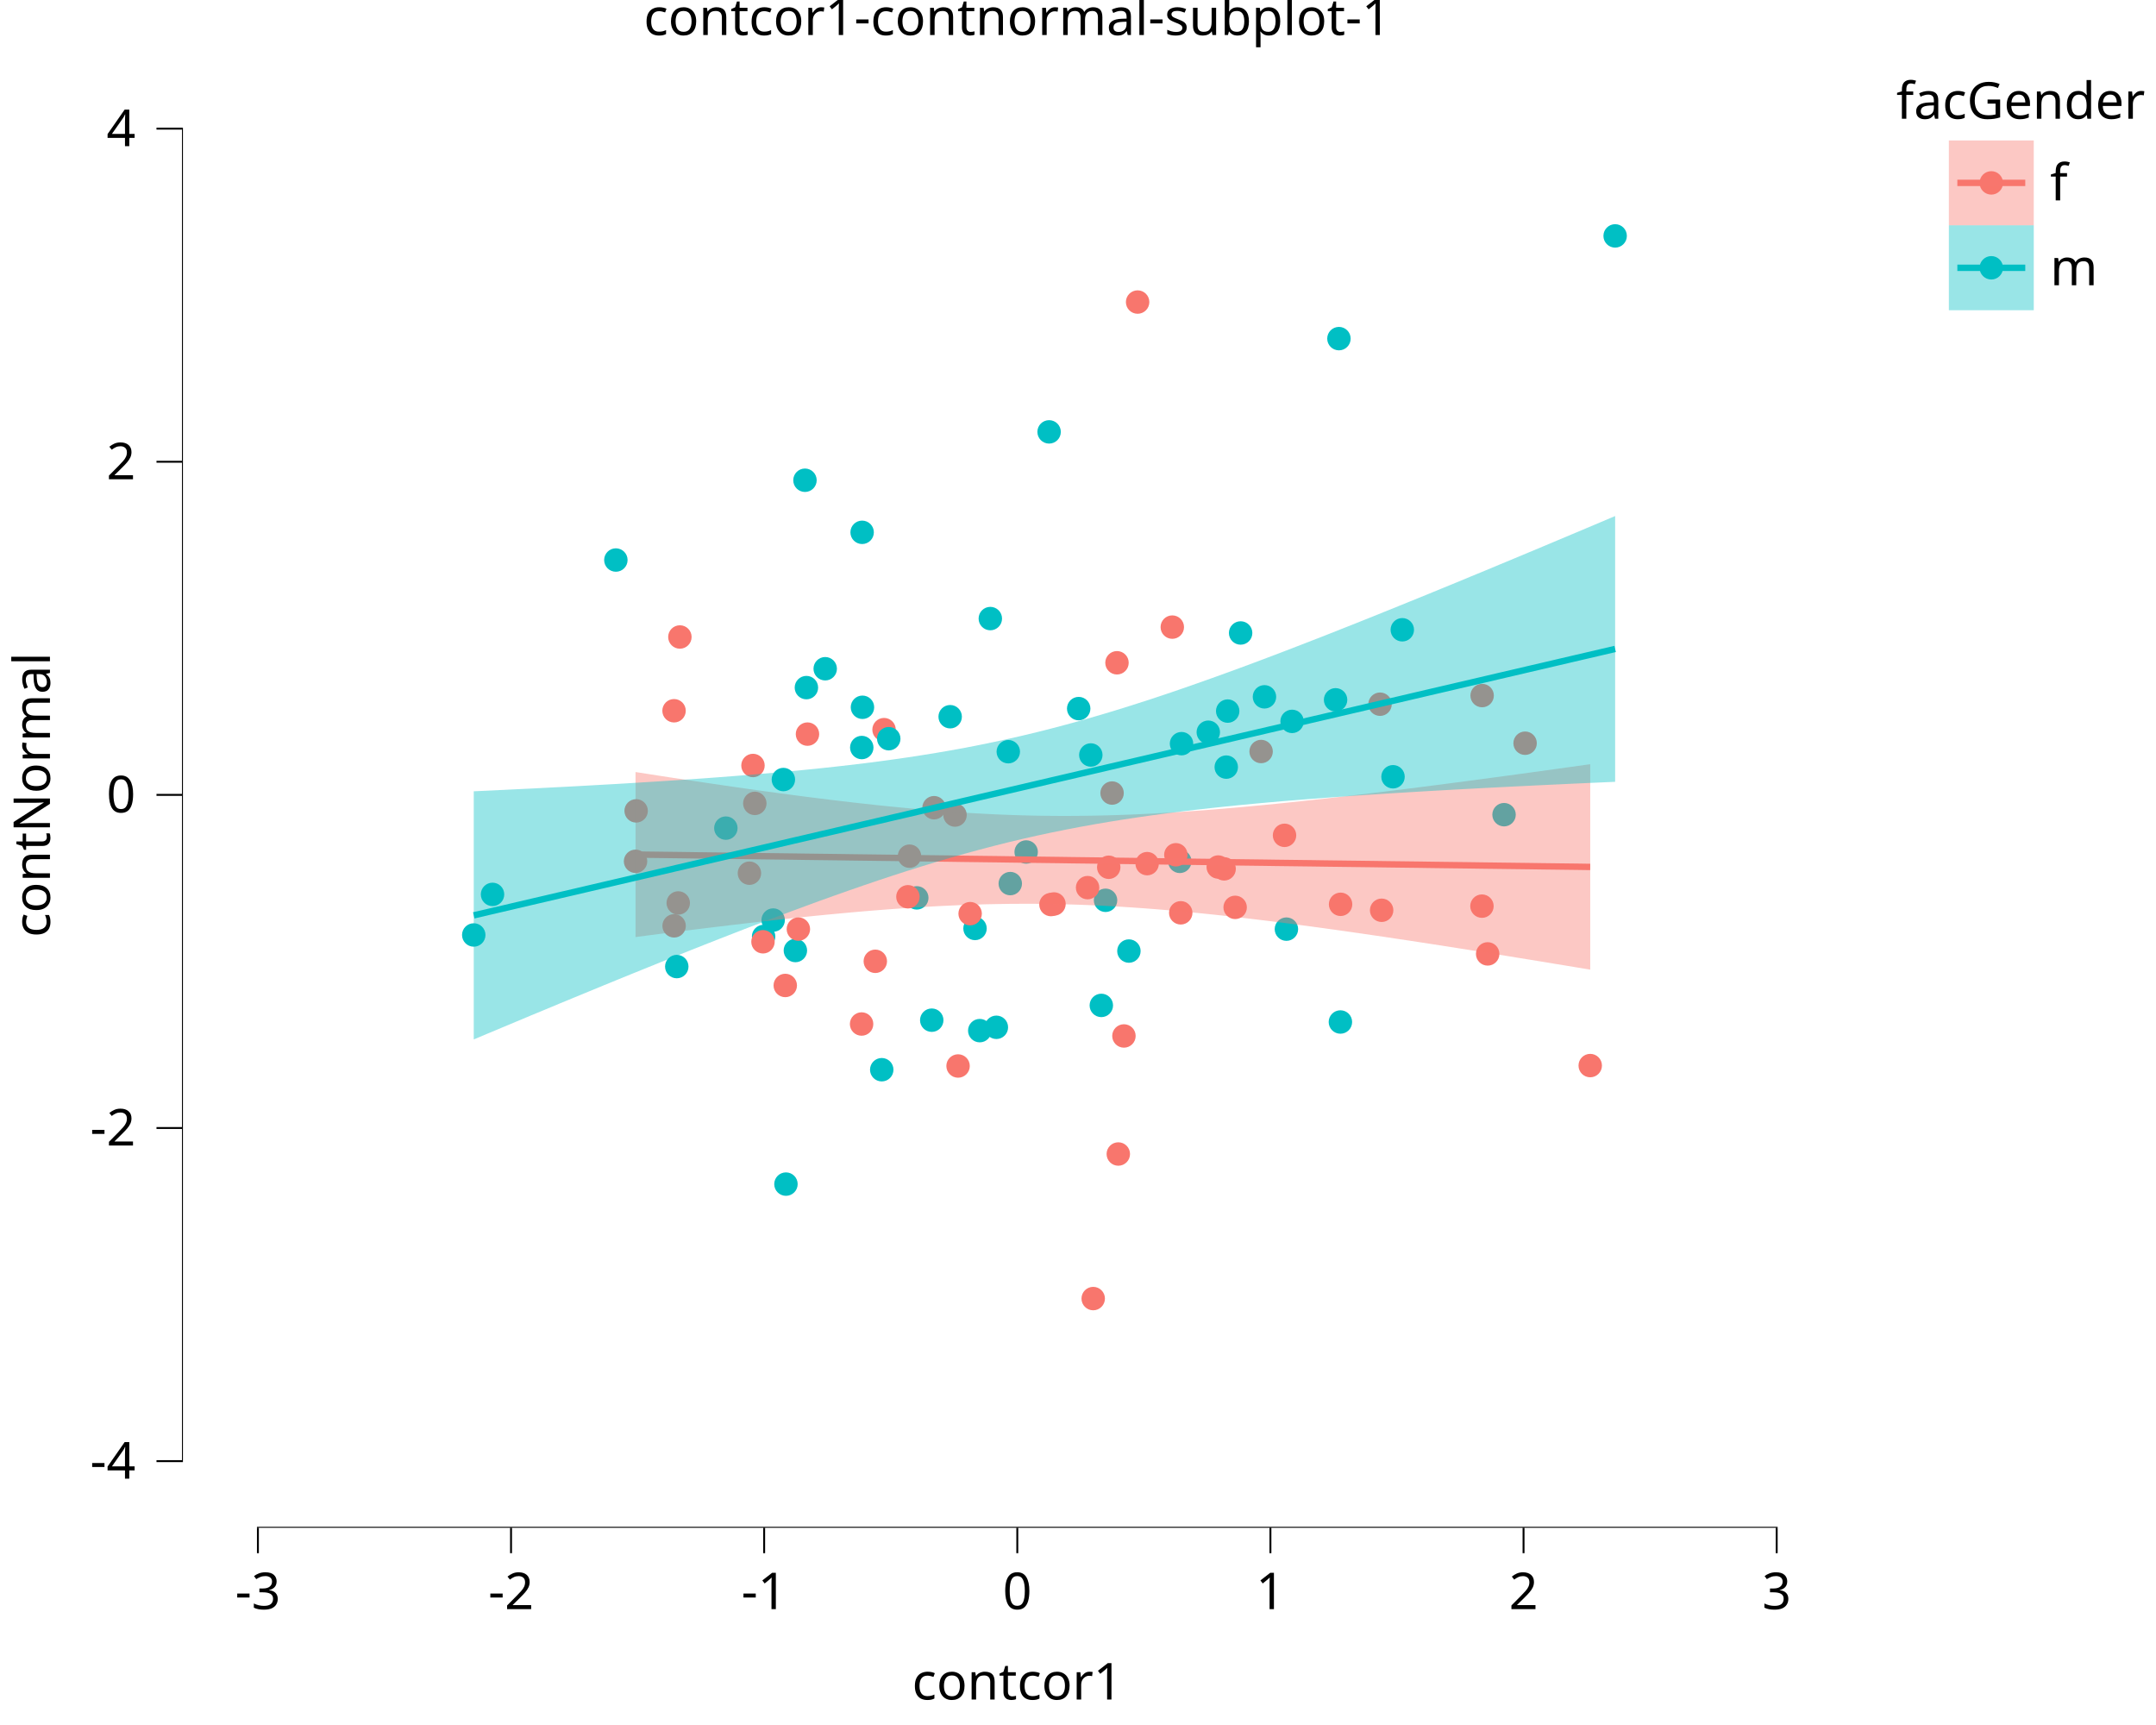
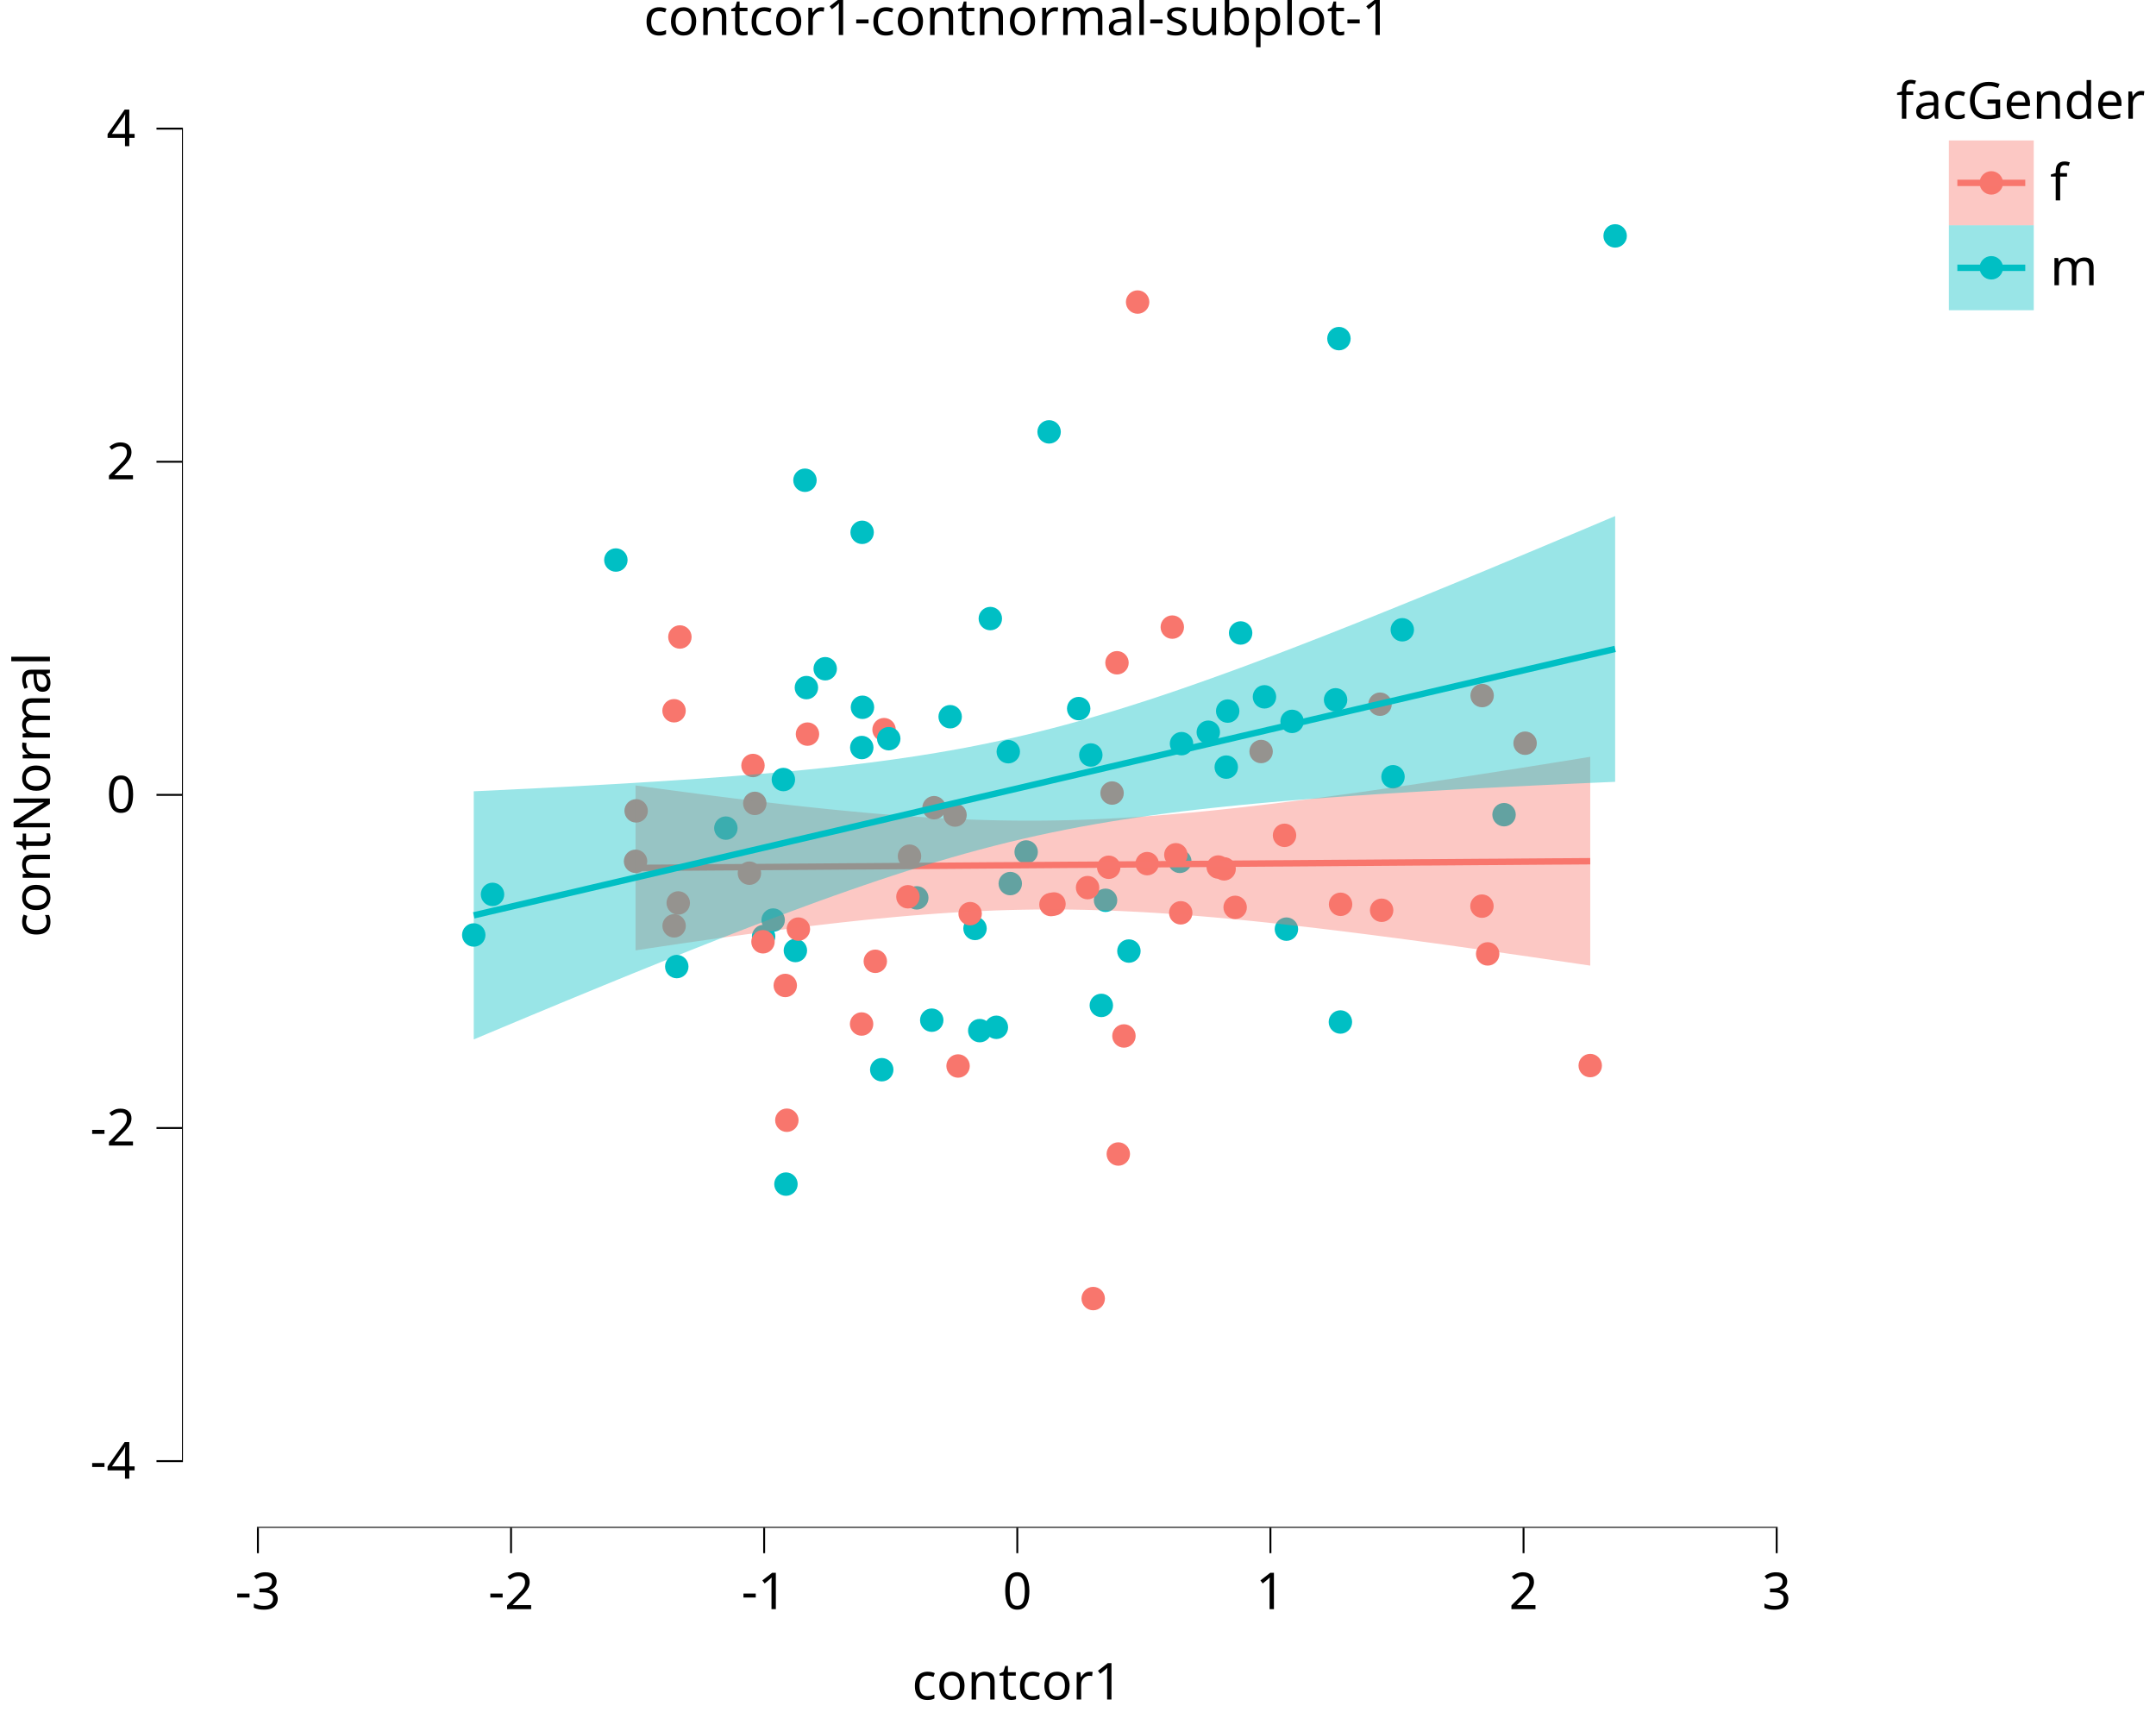
<svg xmlns="http://www.w3.org/2000/svg" class="svglite" data-engine-version="2.0" width="720.00pt" height="576.00pt" viewBox="0 0 720.00 576.00">
  <defs>
    <style type="text/css">
    .svglite line, .svglite polyline, .svglite polygon, .svglite path, .svglite rect, .svglite circle {
      fill: none;
      stroke: #000000;
      stroke-linecap: round;
      stroke-linejoin: round;
      stroke-miterlimit: 10.00;
    }
  </style>
  </defs>
  <rect width="100%" height="100%" style="stroke: none; fill: #FFFFFF;" />
  <defs>
    <clipPath id="cpMC4wMHw3MjAuMDB8MC4wMHw1NzYuMDA=">
      <rect x="0.00" y="0.00" width="720.00" height="576.00" />
    </clipPath>
  </defs>
  <g clip-path="url(#cpMC4wMHw3MjAuMDB8MC4wMHw1NzYuMDA=)">
    <rect x="0.00" y="0.00" width="720.00" height="576.00" style="stroke-width: 10.67; stroke: none;" />
  </g>
  <defs>
    <clipPath id="cpNjAuNzd8NjE4LjY5fDIwLjcxfDUxMC4xNA==">
      <rect x="60.77" y="20.71" width="557.92" height="489.43" />
    </clipPath>
  </defs>
  <g clip-path="url(#cpNjAuNzd8NjE4LjY5fDIwLjcxfDUxMC4xNA==)">
    <rect x="60.77" y="20.71" width="557.92" height="489.43" style="stroke-width: 10.67; stroke: none;" />
    <circle cx="468.30" cy="210.29" r="3.56" style="stroke-width: 0.71; stroke: #00BFC4; fill: #00BFC4;" />
+     <circle cx="262.77" cy="374.06" r="3.56" style="stroke-width: 0.71; stroke: #F8766D; fill: #F8766D;" />
    <circle cx="287.91" cy="177.75" r="3.56" style="stroke-width: 0.71; stroke: #00BFC4; fill: #00BFC4;" />
    <circle cx="227.05" cy="212.70" r="3.56" style="stroke-width: 0.71; stroke: #F8766D; fill: #F8766D;" />
    <circle cx="337.38" cy="295.04" r="3.56" style="stroke-width: 0.71; stroke: #00BFC4; fill: #00BFC4;" />
    <circle cx="447.63" cy="341.26" r="3.56" style="stroke-width: 0.71; stroke: #00BFC4; fill: #00BFC4;" />
    <circle cx="351.98" cy="301.85" r="3.56" style="stroke-width: 0.71; stroke: #F8766D; fill: #F8766D;" />
    <circle cx="258.20" cy="307.22" r="3.56" style="stroke-width: 0.71; stroke: #00BFC4; fill: #00BFC4;" />
    <circle cx="509.31" cy="248.17" r="3.56" style="stroke-width: 0.71; stroke: #F8766D; fill: #F8766D;" />
    <circle cx="412.48" cy="302.98" r="3.56" style="stroke-width: 0.71; stroke: #F8766D; fill: #F8766D;" />
    <circle cx="269.66" cy="245.13" r="3.56" style="stroke-width: 0.71; stroke: #F8766D; fill: #F8766D;" />
    <circle cx="288.02" cy="236.17" r="3.56" style="stroke-width: 0.71; stroke: #00BFC4; fill: #00BFC4;" />
    <circle cx="496.81" cy="318.52" r="3.56" style="stroke-width: 0.71; stroke: #F8766D; fill: #F8766D;" />
    <circle cx="394.00" cy="287.62" r="3.56" style="stroke-width: 0.71; stroke: #00BFC4; fill: #00BFC4;" />
    <circle cx="262.47" cy="395.39" r="3.56" style="stroke-width: 0.71; stroke: #00BFC4; fill: #00BFC4;" />
    <circle cx="369.20" cy="300.62" r="3.56" style="stroke-width: 0.71; stroke: #00BFC4; fill: #00BFC4;" />
    <circle cx="422.27" cy="232.68" r="3.56" style="stroke-width: 0.71; stroke: #00BFC4; fill: #00BFC4;" />
    <circle cx="295.23" cy="243.64" r="3.56" style="stroke-width: 0.71; stroke: #F8766D; fill: #F8766D;" />
    <circle cx="367.79" cy="335.72" r="3.56" style="stroke-width: 0.71; stroke: #00BFC4; fill: #00BFC4;" />
    <circle cx="330.72" cy="206.55" r="3.56" style="stroke-width: 0.71; stroke: #00BFC4; fill: #00BFC4;" />
    <circle cx="255.01" cy="312.71" r="3.56" style="stroke-width: 0.71; stroke: #00BFC4; fill: #00BFC4;" />
    <circle cx="392.68" cy="285.42" r="3.56" style="stroke-width: 0.71; stroke: #F8766D; fill: #F8766D;" />
    <circle cx="465.20" cy="259.37" r="3.56" style="stroke-width: 0.71; stroke: #00BFC4; fill: #00BFC4;" />
    <circle cx="371.38" cy="264.81" r="3.56" style="stroke-width: 0.71; stroke: #F8766D; fill: #F8766D;" />
    <circle cx="447.14" cy="113.07" r="3.56" style="stroke-width: 0.71; stroke: #00BFC4; fill: #00BFC4;" />
    <circle cx="164.48" cy="298.65" r="3.56" style="stroke-width: 0.71; stroke: #00BFC4; fill: #00BFC4;" />
    <circle cx="250.27" cy="291.57" r="3.56" style="stroke-width: 0.71; stroke: #F8766D; fill: #F8766D;" />
    <circle cx="375.34" cy="345.92" r="3.56" style="stroke-width: 0.71; stroke: #F8766D; fill: #F8766D;" />
    <circle cx="225.10" cy="237.33" r="3.56" style="stroke-width: 0.71; stroke: #F8766D; fill: #F8766D;" />
    <circle cx="394.57" cy="248.32" r="3.56" style="stroke-width: 0.71; stroke: #00BFC4; fill: #00BFC4;" />
    <circle cx="332.74" cy="343.03" r="3.56" style="stroke-width: 0.71; stroke: #00BFC4; fill: #00BFC4;" />
    <circle cx="303.73" cy="285.89" r="3.56" style="stroke-width: 0.71; stroke: #F8766D; fill: #F8766D;" />
    <circle cx="373.02" cy="221.31" r="3.56" style="stroke-width: 0.71; stroke: #F8766D; fill: #F8766D;" />
    <circle cx="494.96" cy="232.26" r="3.56" style="stroke-width: 0.71; stroke: #F8766D; fill: #F8766D;" />
    <circle cx="363.20" cy="296.39" r="3.56" style="stroke-width: 0.71; stroke: #F8766D; fill: #F8766D;" />
    <circle cx="269.30" cy="229.60" r="3.56" style="stroke-width: 0.71; stroke: #00BFC4; fill: #00BFC4;" />
    <circle cx="428.97" cy="278.93" r="3.56" style="stroke-width: 0.71; stroke: #F8766D; fill: #F8766D;" />
    <circle cx="205.67" cy="187.00" r="3.56" style="stroke-width: 0.71; stroke: #00BFC4; fill: #00BFC4;" />
    <circle cx="342.69" cy="284.49" r="3.56" style="stroke-width: 0.71; stroke: #00BFC4; fill: #00BFC4;" />
    <circle cx="306.16" cy="299.81" r="3.56" style="stroke-width: 0.71; stroke: #00BFC4; fill: #00BFC4;" />
    <circle cx="461.40" cy="303.95" r="3.56" style="stroke-width: 0.71; stroke: #F8766D; fill: #F8766D;" />
    <circle cx="327.19" cy="344.14" r="3.56" style="stroke-width: 0.71; stroke: #00BFC4; fill: #00BFC4;" />
    <circle cx="225.12" cy="309.15" r="3.56" style="stroke-width: 0.71; stroke: #F8766D; fill: #F8766D;" />
    <circle cx="158.21" cy="312.20" r="3.56" style="stroke-width: 0.71; stroke: #00BFC4; fill: #00BFC4;" />
    <circle cx="292.31" cy="320.99" r="3.56" style="stroke-width: 0.71; stroke: #F8766D; fill: #F8766D;" />
    <circle cx="391.49" cy="209.40" r="3.56" style="stroke-width: 0.71; stroke: #F8766D; fill: #F8766D;" />
    <circle cx="303.20" cy="299.44" r="3.56" style="stroke-width: 0.71; stroke: #F8766D; fill: #F8766D;" />
    <circle cx="317.31" cy="239.32" r="3.56" style="stroke-width: 0.71; stroke: #00BFC4; fill: #00BFC4;" />
    <circle cx="365.08" cy="433.61" r="3.56" style="stroke-width: 0.71; stroke: #F8766D; fill: #F8766D;" />
    <circle cx="409.51" cy="256.15" r="3.56" style="stroke-width: 0.71; stroke: #00BFC4; fill: #00BFC4;" />
    <circle cx="350.97" cy="302.04" r="3.56" style="stroke-width: 0.71; stroke: #F8766D; fill: #F8766D;" />
    <circle cx="294.46" cy="357.19" r="3.56" style="stroke-width: 0.71; stroke: #00BFC4; fill: #00BFC4;" />
    <circle cx="275.58" cy="223.30" r="3.56" style="stroke-width: 0.71; stroke: #00BFC4; fill: #00BFC4;" />
    <circle cx="383.09" cy="288.38" r="3.56" style="stroke-width: 0.71; stroke: #F8766D; fill: #F8766D;" />
    <circle cx="539.38" cy="78.77" r="3.56" style="stroke-width: 0.71; stroke: #00BFC4; fill: #00BFC4;" />
    <circle cx="447.69" cy="301.96" r="3.56" style="stroke-width: 0.71; stroke: #F8766D; fill: #F8766D;" />
    <circle cx="421.15" cy="250.94" r="3.56" style="stroke-width: 0.71; stroke: #F8766D; fill: #F8766D;" />
    <circle cx="261.61" cy="260.30" r="3.56" style="stroke-width: 0.71; stroke: #00BFC4; fill: #00BFC4;" />
    <circle cx="311.93" cy="269.70" r="3.56" style="stroke-width: 0.71; stroke: #F8766D; fill: #F8766D;" />
    <circle cx="287.79" cy="249.61" r="3.56" style="stroke-width: 0.71; stroke: #00BFC4; fill: #00BFC4;" />
    <circle cx="414.31" cy="211.36" r="3.56" style="stroke-width: 0.71; stroke: #00BFC4; fill: #00BFC4;" />
    <circle cx="287.73" cy="341.93" r="3.56" style="stroke-width: 0.71; stroke: #F8766D; fill: #F8766D;" />
    <circle cx="319.95" cy="355.95" r="3.56" style="stroke-width: 0.71; stroke: #F8766D; fill: #F8766D;" />
    <circle cx="350.35" cy="144.21" r="3.56" style="stroke-width: 0.71; stroke: #00BFC4; fill: #00BFC4;" />
    <circle cx="403.51" cy="244.50" r="3.56" style="stroke-width: 0.71; stroke: #00BFC4; fill: #00BFC4;" />
    <circle cx="262.24" cy="329.06" r="3.56" style="stroke-width: 0.71; stroke: #F8766D; fill: #F8766D;" />
    <circle cx="268.82" cy="160.36" r="3.56" style="stroke-width: 0.71; stroke: #00BFC4; fill: #00BFC4;" />
    <circle cx="251.46" cy="255.61" r="3.56" style="stroke-width: 0.71; stroke: #F8766D; fill: #F8766D;" />
    <circle cx="494.90" cy="302.57" r="3.56" style="stroke-width: 0.71; stroke: #F8766D; fill: #F8766D;" />
    <circle cx="446.02" cy="233.68" r="3.56" style="stroke-width: 0.71; stroke: #00BFC4; fill: #00BFC4;" />
    <circle cx="254.80" cy="314.47" r="3.56" style="stroke-width: 0.71; stroke: #F8766D; fill: #F8766D;" />
    <circle cx="325.61" cy="310.02" r="3.56" style="stroke-width: 0.71; stroke: #00BFC4; fill: #00BFC4;" />
    <circle cx="318.93" cy="272.15" r="3.56" style="stroke-width: 0.71; stroke: #F8766D; fill: #F8766D;" />
    <circle cx="377.00" cy="317.57" r="3.56" style="stroke-width: 0.71; stroke: #00BFC4; fill: #00BFC4;" />
    <circle cx="373.46" cy="385.34" r="3.56" style="stroke-width: 0.71; stroke: #F8766D; fill: #F8766D;" />
    <circle cx="431.49" cy="240.88" r="3.56" style="stroke-width: 0.71; stroke: #00BFC4; fill: #00BFC4;" />
    <circle cx="323.98" cy="305.08" r="3.56" style="stroke-width: 0.71; stroke: #F8766D; fill: #F8766D;" />
    <circle cx="409.99" cy="237.44" r="3.56" style="stroke-width: 0.71; stroke: #00BFC4; fill: #00BFC4;" />
    <circle cx="311.16" cy="340.65" r="3.56" style="stroke-width: 0.71; stroke: #00BFC4; fill: #00BFC4;" />
    <circle cx="336.72" cy="251.00" r="3.56" style="stroke-width: 0.71; stroke: #00BFC4; fill: #00BFC4;" />
    <circle cx="265.62" cy="317.39" r="3.56" style="stroke-width: 0.71; stroke: #00BFC4; fill: #00BFC4;" />
    <circle cx="360.23" cy="236.61" r="3.56" style="stroke-width: 0.71; stroke: #00BFC4; fill: #00BFC4;" />
    <circle cx="379.91" cy="100.86" r="3.56" style="stroke-width: 0.71; stroke: #F8766D; fill: #F8766D;" />
    <circle cx="502.28" cy="272.03" r="3.56" style="stroke-width: 0.71; stroke: #00BFC4; fill: #00BFC4;" />
    <circle cx="266.62" cy="310.24" r="3.56" style="stroke-width: 0.71; stroke: #F8766D; fill: #F8766D;" />
    <circle cx="212.44" cy="270.76" r="3.56" style="stroke-width: 0.71; stroke: #F8766D; fill: #F8766D;" />
    <circle cx="364.28" cy="252.10" r="3.56" style="stroke-width: 0.71; stroke: #00BFC4; fill: #00BFC4;" />
    <circle cx="242.40" cy="276.52" r="3.56" style="stroke-width: 0.71; stroke: #00BFC4; fill: #00BFC4;" />
    <circle cx="429.60" cy="310.25" r="3.56" style="stroke-width: 0.71; stroke: #00BFC4; fill: #00BFC4;" />
    <circle cx="394.31" cy="304.80" r="3.56" style="stroke-width: 0.71; stroke: #F8766D; fill: #F8766D;" />
    <circle cx="531.06" cy="355.81" r="3.56" style="stroke-width: 0.71; stroke: #F8766D; fill: #F8766D;" />
    <circle cx="226.50" cy="301.51" r="3.56" style="stroke-width: 0.71; stroke: #F8766D; fill: #F8766D;" />
    <circle cx="252.07" cy="268.26" r="3.56" style="stroke-width: 0.71; stroke: #F8766D; fill: #F8766D;" />
    <circle cx="406.83" cy="289.51" r="3.56" style="stroke-width: 0.71; stroke: #F8766D; fill: #F8766D;" />
    <circle cx="212.24" cy="287.60" r="3.56" style="stroke-width: 0.71; stroke: #F8766D; fill: #F8766D;" />
    <circle cx="296.80" cy="246.66" r="3.56" style="stroke-width: 0.71; stroke: #00BFC4; fill: #00BFC4;" />
    <circle cx="370.26" cy="289.59" r="3.56" style="stroke-width: 0.71; stroke: #F8766D; fill: #F8766D;" />
    <circle cx="408.80" cy="290.12" r="3.56" style="stroke-width: 0.71; stroke: #F8766D; fill: #F8766D;" />
    <circle cx="226.01" cy="322.75" r="3.56" style="stroke-width: 0.71; stroke: #00BFC4; fill: #00BFC4;" />
    <circle cx="460.87" cy="235.14" r="3.56" style="stroke-width: 0.71; stroke: #F8766D; fill: #F8766D;" />
-     <polygon points="212.24,257.79 216.27,258.42 220.31,259.05 224.35,259.67 228.38,260.28 232.42,260.89 236.45,261.49 240.49,262.08 244.52,262.67 248.56,263.25 252.60,263.82 256.63,264.37 260.67,264.92 264.70,265.46 268.74,265.99 272.78,266.50 276.81,267.00 280.85,267.49 284.88,267.96 288.92,268.41 292.95,268.85 296.99,269.27 301.03,269.66 305.06,270.04 309.10,270.39 313.13,270.72 317.17,271.02 321.20,271.30 325.24,271.55 329.28,271.77 333.31,271.96 337.35,272.12 341.38,272.25 345.42,272.35 349.45,272.41 353.49,272.44 357.53,272.44 361.56,272.41 365.60,272.35 369.63,272.26 373.67,272.14 377.70,271.99 381.74,271.81 385.78,271.61 389.81,271.38 393.85,271.13 397.88,270.85 401.92,270.56 405.96,270.24 409.99,269.90 414.03,269.55 418.06,269.18 422.10,268.80 426.13,268.40 430.17,267.99 434.21,267.56 438.24,267.13 442.28,266.68 446.31,266.23 450.35,265.76 454.38,265.28 458.42,264.80 462.46,264.31 466.49,263.81 470.53,263.31 474.56,262.80 478.60,262.28 482.63,261.76 486.67,261.23 490.71,260.70 494.74,260.16 498.78,259.62 502.81,259.08 506.85,258.53 510.88,257.98 514.92,257.42 518.96,256.86 522.99,256.30 527.03,255.74 531.06,255.17 531.06,323.78 527.03,323.11 522.99,322.44 518.96,321.78 514.92,321.11 510.88,320.45 506.85,319.80 502.81,319.14 498.78,318.49 494.74,317.85 490.71,317.21 486.67,316.57 482.63,315.94 478.60,315.31 474.56,314.69 470.53,314.07 466.49,313.47 462.46,312.86 458.42,312.27 454.38,311.68 450.35,311.10 446.31,310.53 442.28,309.97 438.24,309.42 434.21,308.88 430.17,308.35 426.13,307.83 422.10,307.33 418.06,306.84 414.03,306.37 409.99,305.91 405.96,305.47 401.92,305.05 397.88,304.65 393.85,304.27 389.81,303.91 385.78,303.58 381.74,303.27 377.70,302.99 373.67,302.73 369.63,302.51 365.60,302.31 361.56,302.14 357.53,302.01 353.49,301.91 349.45,301.83 345.42,301.79 341.38,301.79 337.35,301.81 333.31,301.87 329.28,301.95 325.24,302.07 321.20,302.21 317.17,302.39 313.13,302.58 309.10,302.81 305.06,303.06 301.03,303.33 296.99,303.62 292.95,303.93 288.92,304.26 284.88,304.61 280.85,304.98 276.81,305.36 272.78,305.75 268.74,306.16 264.70,306.59 260.67,307.02 256.63,307.46 252.60,307.92 248.56,308.38 244.52,308.86 240.49,309.34 236.45,309.83 232.42,310.32 228.38,310.83 224.35,311.34 220.31,311.85 216.27,312.37 212.24,312.90 " style="stroke-width: 0.00; stroke: none; stroke-linecap: butt; fill: #F8766D; fill-opacity: 0.40;" />
-     <polyline points="212.24,257.79 216.27,258.42 220.31,259.05 224.35,259.67 228.38,260.28 232.42,260.89 236.45,261.49 240.49,262.08 244.52,262.67 248.56,263.25 252.60,263.82 256.63,264.37 260.67,264.92 264.70,265.46 268.74,265.99 272.78,266.50 276.81,267.00 280.85,267.49 284.88,267.96 288.92,268.41 292.95,268.85 296.99,269.27 301.03,269.66 305.06,270.04 309.10,270.39 313.13,270.72 317.17,271.02 321.20,271.30 325.24,271.55 329.28,271.77 333.31,271.96 337.35,272.12 341.38,272.25 345.42,272.35 349.45,272.41 353.49,272.44 357.53,272.44 361.56,272.41 365.60,272.35 369.63,272.26 373.67,272.14 377.70,271.99 381.74,271.81 385.78,271.61 389.81,271.38 393.85,271.13 397.88,270.85 401.92,270.56 405.96,270.24 409.99,269.90 414.03,269.55 418.06,269.18 422.10,268.80 426.13,268.40 430.17,267.99 434.21,267.56 438.24,267.13 442.28,266.68 446.31,266.23 450.35,265.76 454.38,265.28 458.42,264.80 462.46,264.31 466.49,263.81 470.53,263.31 474.56,262.80 478.60,262.28 482.63,261.76 486.67,261.23 490.71,260.70 494.74,260.16 498.78,259.62 502.81,259.08 506.85,258.53 510.88,257.98 514.92,257.42 518.96,256.86 522.99,256.30 527.03,255.74 531.06,255.17 " style="stroke-width: 2.13; stroke: none; stroke-linecap: butt;" />
-     <polyline points="531.06,323.78 527.03,323.11 522.99,322.44 518.96,321.78 514.92,321.11 510.88,320.45 506.85,319.80 502.81,319.14 498.78,318.49 494.74,317.85 490.71,317.21 486.67,316.57 482.63,315.94 478.60,315.31 474.56,314.69 470.53,314.07 466.49,313.47 462.46,312.86 458.42,312.27 454.38,311.68 450.35,311.10 446.31,310.53 442.28,309.97 438.24,309.42 434.21,308.88 430.17,308.35 426.13,307.83 422.10,307.33 418.06,306.84 414.03,306.37 409.99,305.91 405.96,305.47 401.92,305.05 397.88,304.65 393.85,304.27 389.81,303.91 385.78,303.58 381.74,303.27 377.70,302.99 373.67,302.73 369.63,302.51 365.60,302.31 361.56,302.14 357.53,302.01 353.49,301.91 349.45,301.83 345.42,301.79 341.38,301.79 337.35,301.81 333.31,301.87 329.28,301.95 325.24,302.07 321.20,302.21 317.17,302.39 313.13,302.58 309.10,302.81 305.06,303.06 301.03,303.33 296.99,303.62 292.95,303.93 288.92,304.26 284.88,304.61 280.85,304.98 276.81,305.36 272.78,305.75 268.74,306.16 264.70,306.59 260.67,307.02 256.63,307.46 252.60,307.92 248.56,308.38 244.52,308.86 240.49,309.34 236.45,309.83 232.42,310.32 228.38,310.83 224.35,311.34 220.31,311.85 216.27,312.37 212.24,312.90 " style="stroke-width: 2.13; stroke: none; stroke-linecap: butt;" />
-     <polyline points="212.24,285.34 216.27,285.40 220.31,285.45 224.35,285.50 228.38,285.55 232.42,285.61 236.45,285.66 240.49,285.71 244.52,285.76 248.56,285.81 252.60,285.87 256.63,285.92 260.67,285.97 264.70,286.02 268.74,286.08 272.78,286.13 276.81,286.18 280.85,286.23 284.88,286.29 288.92,286.34 292.95,286.39 296.99,286.44 301.03,286.49 305.06,286.55 309.10,286.60 313.13,286.65 317.17,286.70 321.20,286.76 325.24,286.81 329.28,286.86 333.31,286.91 337.35,286.97 341.38,287.02 345.42,287.07 349.45,287.12 353.49,287.17 357.53,287.23 361.56,287.28 365.60,287.33 369.63,287.38 373.67,287.44 377.70,287.49 381.74,287.54 385.78,287.59 389.81,287.65 393.85,287.70 397.88,287.75 401.92,287.80 405.96,287.85 409.99,287.91 414.03,287.96 418.06,288.01 422.10,288.06 426.13,288.12 430.17,288.17 434.21,288.22 438.24,288.27 442.28,288.33 446.31,288.38 450.35,288.43 454.38,288.48 458.42,288.53 462.46,288.59 466.49,288.64 470.53,288.69 474.56,288.74 478.60,288.80 482.63,288.85 486.67,288.90 490.71,288.95 494.74,289.01 498.78,289.06 502.81,289.11 506.85,289.16 510.88,289.21 514.92,289.27 518.96,289.32 522.99,289.37 527.03,289.42 531.06,289.48 " style="stroke-width: 2.13; stroke: #F8766D; stroke-linecap: butt;" />
+     <polygon points="212.24,262.27 216.27,262.82 220.31,263.37 224.35,263.91 228.38,264.44 232.42,264.97 236.45,265.50 240.49,266.01 244.52,266.52 248.56,267.02 252.60,267.50 256.63,267.98 260.67,268.45 264.70,268.91 268.74,269.35 272.78,269.78 276.81,270.20 280.85,270.60 284.88,270.99 288.92,271.36 292.95,271.71 296.99,272.04 301.03,272.35 305.06,272.64 309.10,272.90 313.13,273.14 317.17,273.36 321.20,273.54 325.24,273.70 329.28,273.83 333.31,273.93 337.35,273.99 341.38,274.03 345.42,274.03 349.45,274.00 353.49,273.94 357.53,273.85 361.56,273.72 365.60,273.57 369.63,273.38 373.67,273.16 377.70,272.92 381.74,272.65 385.78,272.35 389.81,272.03 393.85,271.68 397.88,271.32 401.92,270.93 405.96,270.52 409.99,270.09 414.03,269.65 418.06,269.19 422.10,268.71 426.13,268.23 430.17,267.72 434.21,267.21 438.24,266.69 442.28,266.15 446.31,265.60 450.35,265.05 454.38,264.49 458.42,263.91 462.46,263.33 466.49,262.75 470.53,262.16 474.56,261.56 478.60,260.95 482.63,260.34 486.67,259.73 490.71,259.11 494.74,258.48 498.78,257.86 502.81,257.22 506.85,256.59 510.88,255.95 514.92,255.31 518.96,254.66 522.99,254.01 527.03,253.36 531.06,252.71 531.06,322.43 527.03,321.84 522.99,321.24 518.96,320.65 514.92,320.06 510.88,319.47 506.85,318.89 502.81,318.31 498.78,317.73 494.74,317.16 490.71,316.60 486.67,316.03 482.63,315.47 478.60,314.92 474.56,314.37 470.53,313.83 466.49,313.29 462.46,312.77 458.42,312.24 454.38,311.73 450.35,311.22 446.31,310.72 442.28,310.23 438.24,309.75 434.21,309.28 430.17,308.83 426.13,308.38 422.10,307.95 418.06,307.53 414.03,307.13 409.99,306.74 405.96,306.37 401.92,306.02 397.88,305.69 393.85,305.38 389.81,305.09 385.78,304.82 381.74,304.58 377.70,304.37 373.67,304.18 369.63,304.02 365.60,303.89 361.56,303.79 357.53,303.72 353.49,303.68 349.45,303.68 345.42,303.71 341.38,303.77 337.35,303.86 333.31,303.98 329.28,304.14 325.24,304.32 321.20,304.54 317.17,304.78 313.13,305.05 309.10,305.35 305.06,305.67 301.03,306.01 296.99,306.38 292.95,306.76 288.92,307.17 284.88,307.60 280.85,308.04 276.81,308.50 272.78,308.97 268.74,309.46 264.70,309.96 260.67,310.48 256.63,311.00 252.60,311.54 248.56,312.08 244.52,312.64 240.49,313.20 236.45,313.77 232.42,314.35 228.38,314.93 224.35,315.53 220.31,316.12 216.27,316.73 212.24,317.34 " style="stroke-width: 0.00; stroke: none; stroke-linecap: butt; fill: #F8766D; fill-opacity: 0.40;" />
+     <polyline points="212.24,262.27 216.27,262.82 220.31,263.37 224.35,263.91 228.38,264.44 232.42,264.97 236.45,265.50 240.49,266.01 244.52,266.52 248.56,267.02 252.60,267.50 256.63,267.98 260.67,268.45 264.70,268.91 268.74,269.35 272.78,269.78 276.81,270.20 280.85,270.60 284.88,270.99 288.92,271.36 292.95,271.71 296.99,272.04 301.03,272.35 305.06,272.64 309.10,272.90 313.13,273.14 317.17,273.36 321.20,273.54 325.24,273.70 329.28,273.83 333.31,273.93 337.35,273.99 341.38,274.03 345.42,274.03 349.45,274.00 353.49,273.94 357.53,273.85 361.56,273.72 365.60,273.57 369.63,273.38 373.67,273.16 377.70,272.92 381.74,272.65 385.78,272.35 389.81,272.03 393.85,271.68 397.88,271.32 401.92,270.93 405.96,270.52 409.99,270.09 414.03,269.65 418.06,269.19 422.10,268.71 426.13,268.23 430.17,267.72 434.21,267.21 438.24,266.69 442.28,266.15 446.31,265.60 450.35,265.05 454.38,264.49 458.42,263.91 462.46,263.33 466.49,262.75 470.53,262.16 474.56,261.56 478.60,260.95 482.63,260.34 486.67,259.73 490.71,259.11 494.74,258.48 498.78,257.86 502.81,257.22 506.85,256.59 510.88,255.95 514.92,255.31 518.96,254.66 522.99,254.01 527.03,253.36 531.06,252.71 " style="stroke-width: 2.13; stroke: none; stroke-linecap: butt;" />
+     <polyline points="531.06,322.43 527.03,321.84 522.99,321.24 518.96,320.65 514.92,320.06 510.88,319.47 506.85,318.89 502.81,318.31 498.78,317.73 494.74,317.16 490.71,316.60 486.67,316.03 482.63,315.47 478.60,314.92 474.56,314.37 470.53,313.83 466.49,313.29 462.46,312.77 458.42,312.24 454.38,311.73 450.35,311.22 446.31,310.72 442.28,310.23 438.24,309.75 434.21,309.28 430.17,308.83 426.13,308.38 422.10,307.95 418.06,307.53 414.03,307.13 409.99,306.74 405.96,306.37 401.92,306.02 397.88,305.69 393.85,305.38 389.81,305.09 385.78,304.82 381.74,304.58 377.70,304.37 373.67,304.18 369.63,304.02 365.60,303.89 361.56,303.79 357.53,303.72 353.49,303.68 349.45,303.68 345.42,303.71 341.38,303.77 337.35,303.86 333.31,303.98 329.28,304.14 325.24,304.32 321.20,304.54 317.17,304.78 313.13,305.05 309.10,305.35 305.06,305.67 301.03,306.01 296.99,306.38 292.95,306.76 288.92,307.17 284.88,307.60 280.85,308.04 276.81,308.50 272.78,308.97 268.74,309.46 264.70,309.96 260.67,310.48 256.63,311.00 252.60,311.54 248.56,312.08 244.52,312.64 240.49,313.20 236.45,313.77 232.42,314.35 228.38,314.93 224.35,315.53 220.31,316.12 216.27,316.73 212.24,317.34 " style="stroke-width: 2.13; stroke: none; stroke-linecap: butt;" />
+     <polyline points="212.24,289.80 216.27,289.77 220.31,289.75 224.35,289.72 228.38,289.69 232.42,289.66 236.45,289.63 240.49,289.60 244.52,289.58 248.56,289.55 252.60,289.52 256.63,289.49 260.67,289.46 264.70,289.43 268.74,289.41 272.78,289.38 276.81,289.35 280.85,289.32 284.88,289.29 288.92,289.27 292.95,289.24 296.99,289.21 301.03,289.18 305.06,289.15 309.10,289.12 313.13,289.10 317.17,289.07 321.20,289.04 325.24,289.01 329.28,288.98 333.31,288.95 337.35,288.93 341.38,288.90 345.42,288.87 349.45,288.84 353.49,288.81 357.53,288.78 361.56,288.76 365.60,288.73 369.63,288.70 373.67,288.67 377.70,288.64 381.74,288.62 385.78,288.59 389.81,288.56 393.85,288.53 397.88,288.50 401.92,288.47 405.96,288.45 409.99,288.42 414.03,288.39 418.06,288.36 422.10,288.33 426.13,288.30 430.17,288.28 434.21,288.25 438.24,288.22 442.28,288.19 446.31,288.16 450.35,288.13 454.38,288.11 458.42,288.08 462.46,288.05 466.49,288.02 470.53,287.99 474.56,287.96 478.60,287.94 482.63,287.91 486.67,287.88 490.71,287.85 494.74,287.82 498.78,287.80 502.81,287.77 506.85,287.74 510.88,287.71 514.92,287.68 518.96,287.65 522.99,287.63 527.03,287.60 531.06,287.57 " style="stroke-width: 2.13; stroke: #F8766D; stroke-linecap: butt;" />
    <polygon points="158.21,264.22 163.04,264.00 167.86,263.77 172.69,263.53 177.51,263.30 182.34,263.05 187.16,262.80 191.99,262.55 196.81,262.28 201.64,262.01 206.46,261.74 211.29,261.45 216.11,261.15 220.94,260.85 225.76,260.53 230.59,260.21 235.41,259.87 240.24,259.51 245.06,259.14 249.89,258.76 254.71,258.35 259.54,257.93 264.36,257.49 269.19,257.02 274.01,256.53 278.84,256.01 283.66,255.46 288.49,254.88 293.31,254.27 298.14,253.61 302.96,252.92 307.79,252.18 312.61,251.40 317.44,250.57 322.26,249.69 327.09,248.75 331.91,247.76 336.74,246.71 341.56,245.61 346.39,244.45 351.21,243.23 356.04,241.95 360.86,240.62 365.69,239.24 370.51,237.81 375.34,236.33 380.16,234.80 384.99,233.24 389.81,231.63 394.64,229.98 399.46,228.30 404.29,226.59 409.11,224.85 413.94,223.09 418.76,221.30 423.59,219.48 428.41,217.65 433.24,215.79 438.06,213.92 442.89,212.04 447.71,210.13 452.53,208.22 457.36,206.29 462.18,204.35 467.01,202.40 471.83,200.44 476.66,198.48 481.48,196.50 486.31,194.52 491.13,192.52 495.96,190.53 500.78,188.52 505.61,186.51 510.43,184.50 515.26,182.48 520.08,180.45 524.91,178.42 529.73,176.39 534.56,174.35 539.38,172.31 539.38,261.06 534.56,261.27 529.73,261.48 524.91,261.70 520.08,261.93 515.26,262.15 510.43,262.39 505.61,262.62 500.78,262.87 495.96,263.11 491.13,263.37 486.31,263.63 481.48,263.90 476.66,264.17 471.83,264.46 467.01,264.75 462.18,265.05 457.36,265.37 452.53,265.69 447.71,266.03 442.89,266.38 438.06,266.74 433.24,267.13 428.41,267.52 423.59,267.94 418.76,268.38 413.94,268.84 409.11,269.33 404.29,269.84 399.46,270.38 394.64,270.95 389.81,271.56 384.99,272.21 380.16,272.89 375.34,273.62 370.51,274.39 365.69,275.21 360.86,276.08 356.04,277.00 351.21,277.98 346.39,279.01 341.56,280.10 336.74,281.25 331.91,282.46 327.09,283.72 322.26,285.04 317.44,286.41 312.61,287.83 307.79,289.30 302.96,290.81 298.14,292.37 293.31,293.97 288.49,295.61 283.66,297.28 278.84,298.98 274.01,300.71 269.19,302.48 264.36,304.26 259.54,306.07 254.71,307.90 249.89,309.75 245.06,311.62 240.24,313.50 235.41,315.40 230.59,317.31 225.76,319.23 220.94,321.17 216.11,323.12 211.29,325.07 206.46,327.04 201.64,329.01 196.81,331.00 191.99,332.99 187.16,334.98 182.34,336.99 177.51,338.99 172.69,341.01 167.86,343.03 163.04,345.05 158.21,347.08 " style="stroke-width: 0.00; stroke: none; stroke-linecap: butt; fill: #00BFC4; fill-opacity: 0.40;" />
    <polyline points="158.21,264.22 163.04,264.00 167.86,263.77 172.69,263.53 177.51,263.30 182.34,263.05 187.16,262.80 191.99,262.55 196.81,262.28 201.64,262.01 206.46,261.74 211.29,261.45 216.11,261.15 220.94,260.85 225.76,260.53 230.59,260.21 235.41,259.87 240.24,259.51 245.06,259.14 249.89,258.76 254.71,258.35 259.54,257.93 264.36,257.49 269.19,257.02 274.01,256.53 278.84,256.01 283.66,255.46 288.49,254.88 293.31,254.27 298.14,253.61 302.96,252.92 307.79,252.18 312.61,251.40 317.44,250.57 322.26,249.69 327.09,248.75 331.91,247.76 336.74,246.71 341.56,245.61 346.39,244.45 351.21,243.23 356.04,241.95 360.86,240.62 365.69,239.24 370.51,237.81 375.34,236.33 380.16,234.80 384.99,233.24 389.81,231.63 394.64,229.98 399.46,228.30 404.29,226.59 409.11,224.85 413.94,223.09 418.76,221.30 423.59,219.48 428.41,217.65 433.24,215.79 438.06,213.92 442.89,212.04 447.71,210.13 452.53,208.22 457.36,206.29 462.18,204.35 467.01,202.40 471.83,200.44 476.66,198.48 481.48,196.50 486.31,194.52 491.13,192.52 495.96,190.53 500.78,188.52 505.61,186.51 510.43,184.50 515.26,182.48 520.08,180.45 524.91,178.42 529.73,176.39 534.56,174.35 539.38,172.31 " style="stroke-width: 2.13; stroke: none; stroke-linecap: butt;" />
    <polyline points="539.38,261.06 534.56,261.27 529.73,261.48 524.91,261.70 520.08,261.93 515.26,262.15 510.43,262.39 505.61,262.62 500.78,262.87 495.96,263.11 491.13,263.37 486.31,263.63 481.48,263.90 476.66,264.17 471.83,264.46 467.01,264.75 462.18,265.05 457.36,265.37 452.53,265.69 447.71,266.03 442.89,266.38 438.06,266.74 433.24,267.13 428.41,267.52 423.59,267.94 418.76,268.38 413.94,268.84 409.11,269.33 404.29,269.84 399.46,270.38 394.64,270.95 389.81,271.56 384.99,272.21 380.16,272.89 375.34,273.62 370.51,274.39 365.69,275.21 360.86,276.08 356.04,277.00 351.21,277.98 346.39,279.01 341.56,280.10 336.74,281.25 331.91,282.46 327.09,283.72 322.26,285.04 317.44,286.41 312.61,287.83 307.79,289.30 302.96,290.81 298.14,292.37 293.31,293.97 288.49,295.61 283.66,297.28 278.84,298.98 274.01,300.71 269.19,302.48 264.36,304.26 259.54,306.07 254.71,307.90 249.89,309.75 245.06,311.62 240.24,313.50 235.41,315.40 230.59,317.31 225.76,319.23 220.94,321.17 216.11,323.12 211.29,325.07 206.46,327.04 201.64,329.01 196.81,331.00 191.99,332.99 187.16,334.98 182.34,336.99 177.51,338.99 172.69,341.01 167.86,343.03 163.04,345.05 158.21,347.08 " style="stroke-width: 2.13; stroke: none; stroke-linecap: butt;" />
    <polyline points="158.21,305.65 163.04,304.52 167.86,303.40 172.69,302.27 177.51,301.14 182.34,300.02 187.16,298.89 191.99,297.77 196.81,296.64 201.64,295.51 206.46,294.39 211.29,293.26 216.11,292.14 220.94,291.01 225.76,289.88 230.59,288.76 235.41,287.63 240.24,286.51 245.06,285.38 249.89,284.25 254.71,283.13 259.54,282.00 264.36,280.87 269.19,279.75 274.01,278.62 278.84,277.50 283.66,276.37 288.49,275.24 293.31,274.12 298.14,272.99 302.96,271.87 307.79,270.74 312.61,269.61 317.44,268.49 322.26,267.36 327.09,266.23 331.91,265.11 336.74,263.98 341.56,262.86 346.39,261.73 351.21,260.60 356.04,259.48 360.86,258.35 365.69,257.23 370.51,256.10 375.34,254.97 380.16,253.85 384.99,252.72 389.81,251.60 394.64,250.47 399.46,249.34 404.29,248.22 409.11,247.09 413.94,245.96 418.76,244.84 423.59,243.71 428.41,242.59 433.24,241.46 438.06,240.33 442.89,239.21 447.71,238.08 452.53,236.96 457.36,235.83 462.18,234.70 467.01,233.58 471.83,232.45 476.66,231.32 481.48,230.20 486.31,229.07 491.13,227.95 495.96,226.82 500.78,225.69 505.61,224.57 510.43,223.44 515.26,222.32 520.08,221.19 524.91,220.06 529.73,218.94 534.56,217.81 539.38,216.69 " style="stroke-width: 2.13; stroke: #00BFC4; stroke-linecap: butt;" />
    <line x1="85.81" y1="510.14" x2="593.64" y2="510.14" style="stroke-width: 0.64; stroke-linecap: butt;" />
    <line x1="60.77" y1="488.21" x2="60.77" y2="42.64" style="stroke-width: 0.64; stroke-linecap: butt;" />
    <rect x="60.77" y="20.71" width="557.92" height="489.43" style="stroke-width: 0.00; stroke: none;" />
  </g>
  <g clip-path="url(#cpMC4wMHw3MjAuMDB8MC4wMHw1NzYuMDA=)">
    <polyline points="60.77,510.14 60.77,20.71 " style="stroke-width: 0.00; stroke: none; stroke-linecap: butt;" />
    <text x="45.29" y="493.74" text-anchor="end" style="font-size: 17.00px; font-family: sans;" textLength="15.12px" lengthAdjust="spacingAndGlyphs">-4</text>
    <text x="45.29" y="382.51" text-anchor="end" style="font-size: 17.00px; font-family: sans;" textLength="15.12px" lengthAdjust="spacingAndGlyphs">-2</text>
    <text x="45.29" y="271.27" text-anchor="end" style="font-size: 17.00px; font-family: sans;" textLength="9.46px" lengthAdjust="spacingAndGlyphs">0</text>
    <text x="45.29" y="160.04" text-anchor="end" style="font-size: 17.00px; font-family: sans;" textLength="9.46px" lengthAdjust="spacingAndGlyphs">2</text>
    <text x="45.29" y="48.80" text-anchor="end" style="font-size: 17.00px; font-family: sans;" textLength="9.46px" lengthAdjust="spacingAndGlyphs">4</text>
    <polyline points="52.26,487.89 60.77,487.89 " style="stroke-width: 0.64; stroke-linecap: butt;" />
    <polyline points="52.26,376.66 60.77,376.66 " style="stroke-width: 0.64; stroke-linecap: butt;" />
    <polyline points="52.26,265.42 60.77,265.42 " style="stroke-width: 0.64; stroke-linecap: butt;" />
    <polyline points="52.26,154.19 60.77,154.19 " style="stroke-width: 0.64; stroke-linecap: butt;" />
    <polyline points="52.26,42.95 60.77,42.95 " style="stroke-width: 0.64; stroke-linecap: butt;" />
    <polyline points="60.77,510.14 618.69,510.14 " style="stroke-width: 0.00; stroke: none; stroke-linecap: butt;" />
    <polyline points="86.13,518.64 86.13,510.14 " style="stroke-width: 0.64; stroke-linecap: butt;" />
    <polyline points="170.66,518.64 170.66,510.14 " style="stroke-width: 0.64; stroke-linecap: butt;" />
    <polyline points="255.19,518.64 255.19,510.14 " style="stroke-width: 0.64; stroke-linecap: butt;" />
    <polyline points="339.73,518.64 339.73,510.14 " style="stroke-width: 0.64; stroke-linecap: butt;" />
    <polyline points="424.26,518.64 424.26,510.14 " style="stroke-width: 0.64; stroke-linecap: butt;" />
    <polyline points="508.79,518.64 508.79,510.14 " style="stroke-width: 0.64; stroke-linecap: butt;" />
    <polyline points="593.33,518.64 593.33,510.14 " style="stroke-width: 0.64; stroke-linecap: butt;" />
    <text x="86.13" y="537.32" text-anchor="middle" style="font-size: 17.00px; font-family: sans;" textLength="15.12px" lengthAdjust="spacingAndGlyphs">-3</text>
    <text x="170.66" y="537.32" text-anchor="middle" style="font-size: 17.00px; font-family: sans;" textLength="15.12px" lengthAdjust="spacingAndGlyphs">-2</text>
    <text x="255.19" y="537.32" text-anchor="middle" style="font-size: 17.00px; font-family: sans;" textLength="15.12px" lengthAdjust="spacingAndGlyphs">-1</text>
    <text x="339.73" y="537.32" text-anchor="middle" style="font-size: 17.00px; font-family: sans;" textLength="9.46px" lengthAdjust="spacingAndGlyphs">0</text>
    <text x="424.26" y="537.32" text-anchor="middle" style="font-size: 17.00px; font-family: sans;" textLength="9.46px" lengthAdjust="spacingAndGlyphs">1</text>
    <text x="508.79" y="537.32" text-anchor="middle" style="font-size: 17.00px; font-family: sans;" textLength="9.46px" lengthAdjust="spacingAndGlyphs">2</text>
    <text x="593.33" y="537.32" text-anchor="middle" style="font-size: 17.00px; font-family: sans;" textLength="9.46px" lengthAdjust="spacingAndGlyphs">3</text>
    <text x="339.73" y="567.49" text-anchor="middle" style="font-size: 17.00px; font-family: sans;" textLength="65.22px" lengthAdjust="spacingAndGlyphs">contcor1</text>
    <text transform="translate(16.68,265.42) rotate(-90)" text-anchor="middle" style="font-size: 17.00px; font-family: sans;" textLength="86.93px" lengthAdjust="spacingAndGlyphs">contNormal</text>
    <rect x="629.64" y="20.71" width="90.36" height="88.36" style="stroke-width: 0.75; stroke: none;" />
    <rect x="629.64" y="20.71" width="90.36" height="88.36" style="stroke-width: 10.67; stroke: none;" />
    <text x="674.82" y="39.65" text-anchor="middle" style="font-size: 17.00px; font-family: sans;" textLength="79.40px" lengthAdjust="spacingAndGlyphs">facGender</text>
    <rect x="650.83" y="46.90" width="28.35" height="28.35" style="stroke-width: 10.67; stroke: none;" />
    <circle cx="665.00" cy="61.07" r="3.56" style="stroke-width: 0.71; stroke: #F8766D; fill: #F8766D;" />
    <rect x="650.83" y="46.90" width="28.35" height="28.35" style="stroke-width: 0.75; stroke: none; fill: #F8766D; fill-opacity: 0.40;" />
    <line x1="653.66" y1="61.07" x2="676.34" y2="61.07" style="stroke-width: 2.13; stroke: #F8766D; stroke-linecap: butt;" />
    <rect x="650.83" y="75.24" width="28.35" height="28.35" style="stroke-width: 10.67; stroke: none;" />
    <circle cx="665.00" cy="89.42" r="3.56" style="stroke-width: 0.71; stroke: #00BFC4; fill: #00BFC4;" />
    <rect x="650.83" y="75.24" width="28.35" height="28.35" style="stroke-width: 0.75; stroke: none; fill: #00BFC4; fill-opacity: 0.40;" />
    <line x1="653.66" y1="89.42" x2="676.34" y2="89.42" style="stroke-width: 2.13; stroke: #00BFC4; stroke-linecap: butt;" />
    <text x="684.65" y="66.92" style="font-size: 17.00px; font-family: sans;" textLength="4.72px" lengthAdjust="spacingAndGlyphs">f</text>
    <text x="684.65" y="95.26" style="font-size: 17.00px; font-family: sans;" textLength="14.17px" lengthAdjust="spacingAndGlyphs">m</text>
    <text x="339.73" y="11.70" text-anchor="middle" style="font-size: 17.00px; font-family: sans;" textLength="230.59px" lengthAdjust="spacingAndGlyphs">contcor1-contnormal-subplot-1</text>
  </g>
</svg>
